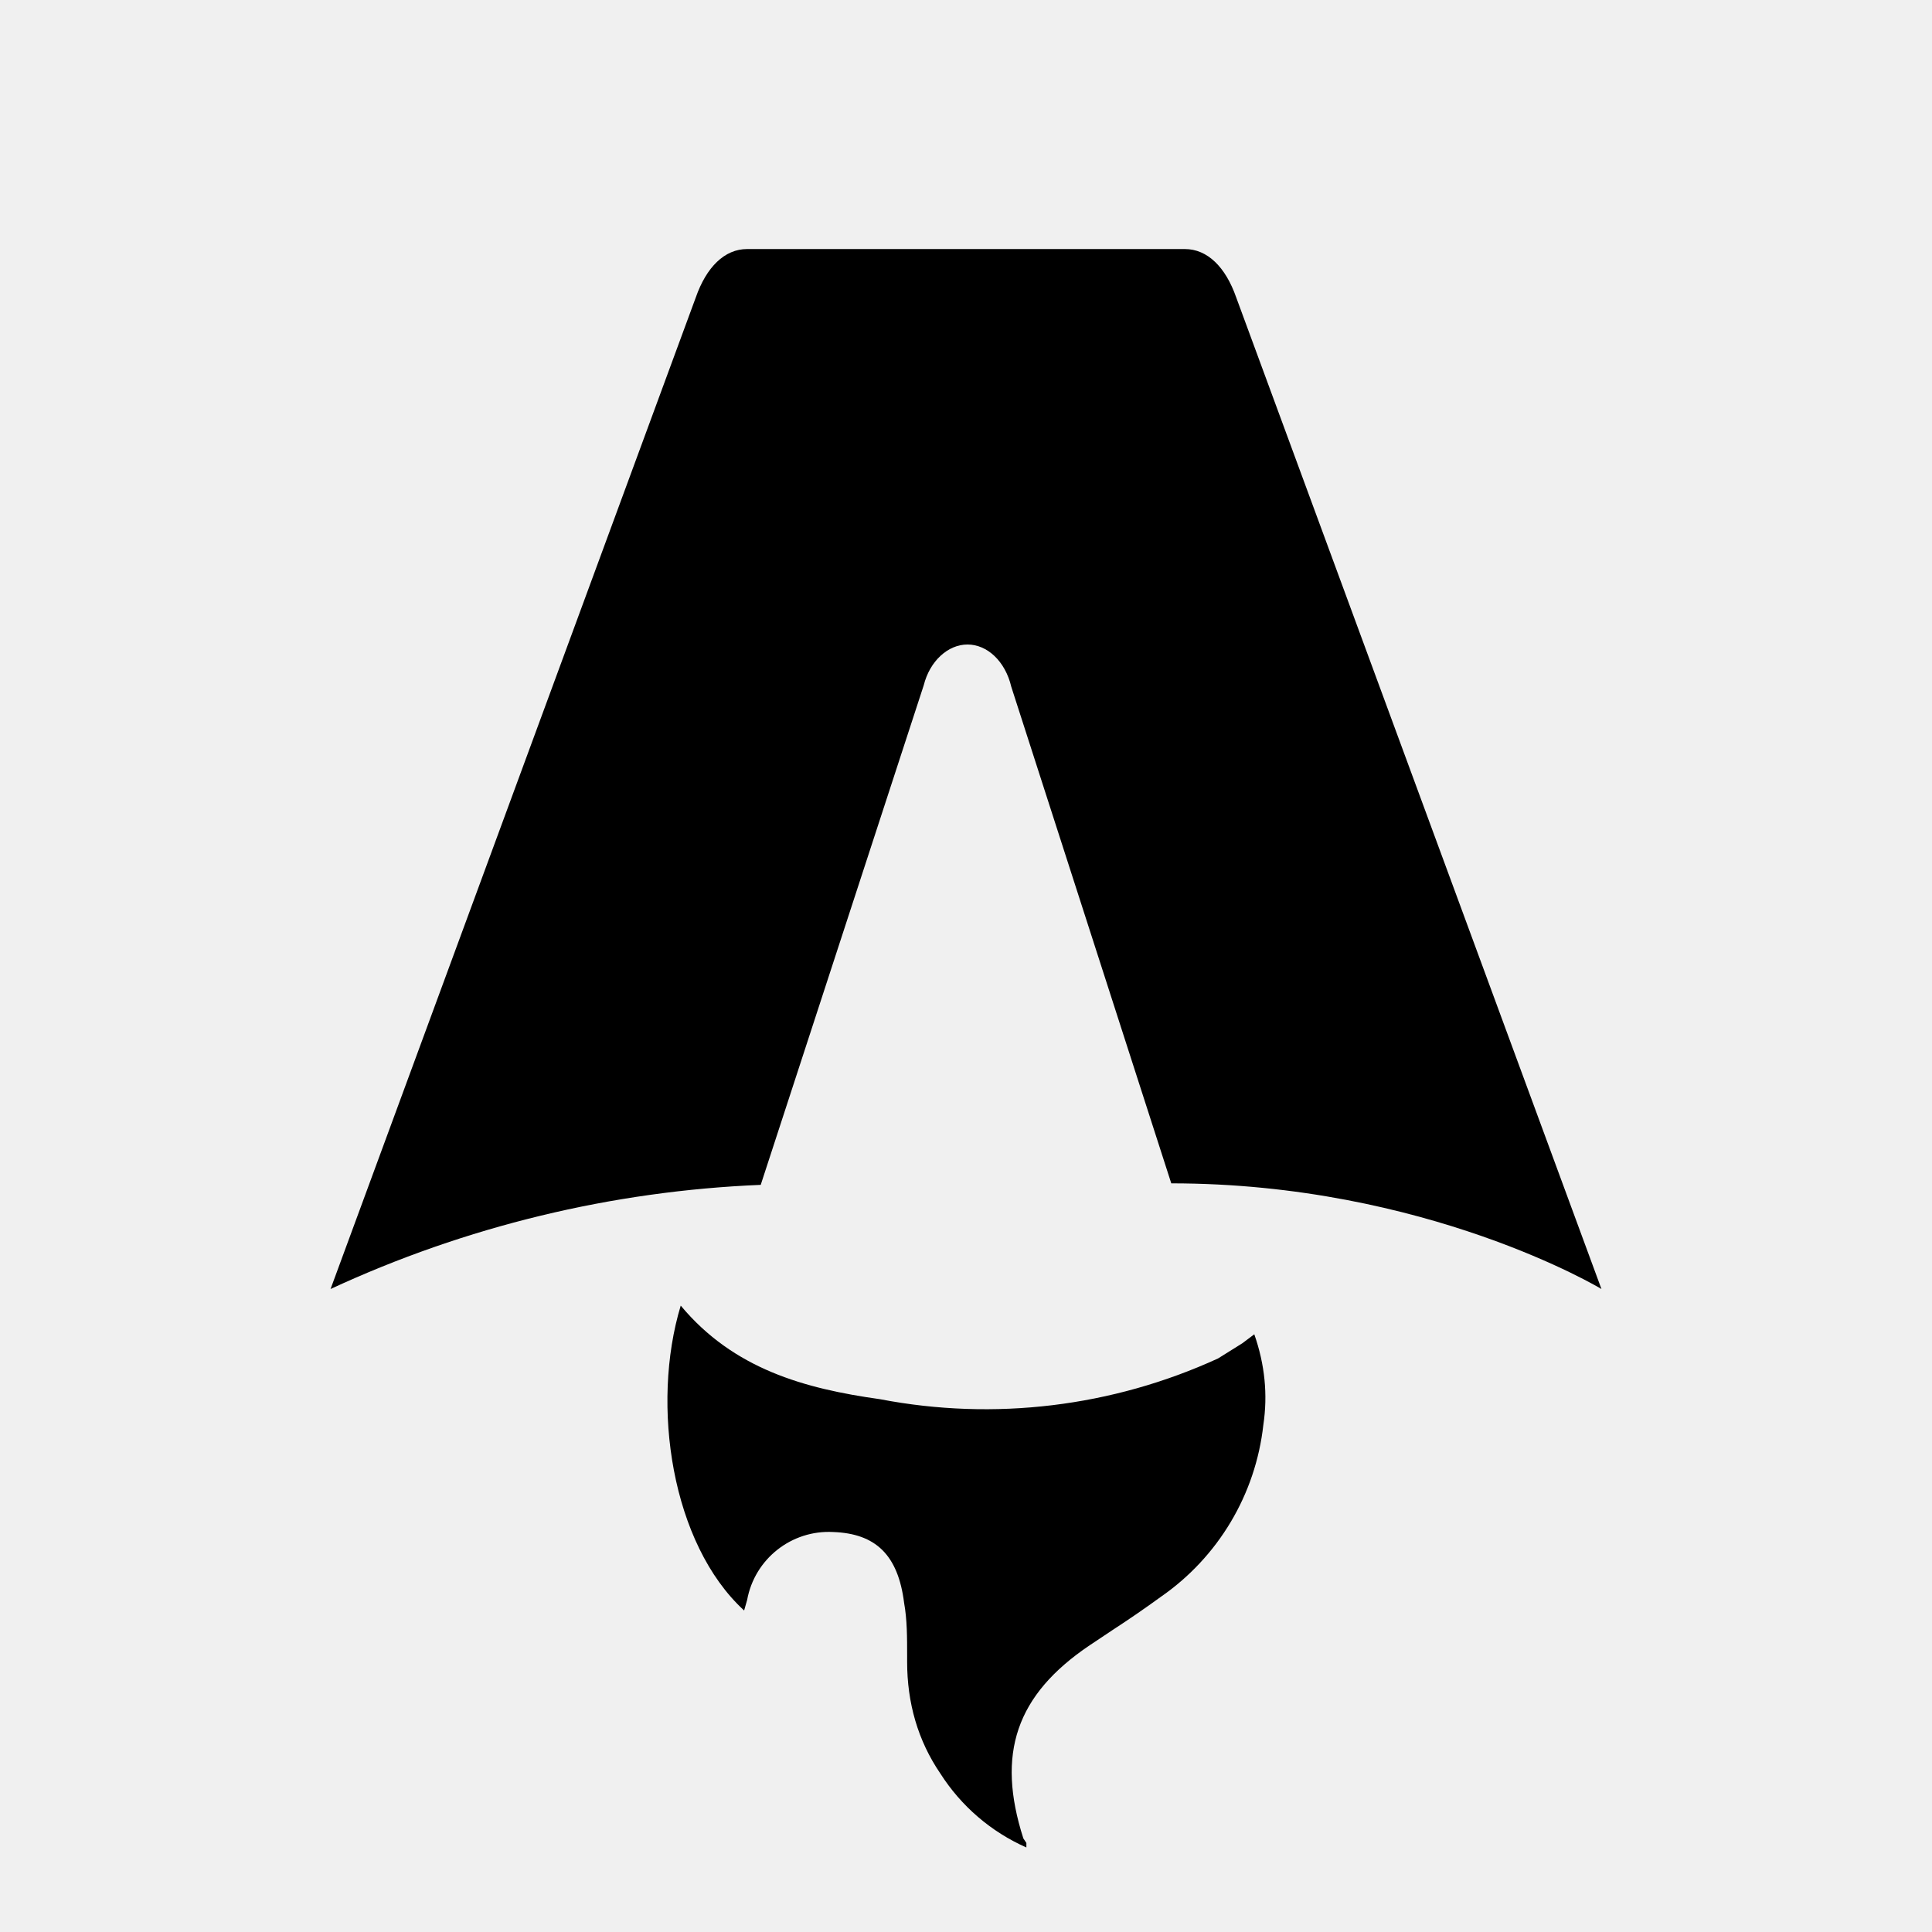
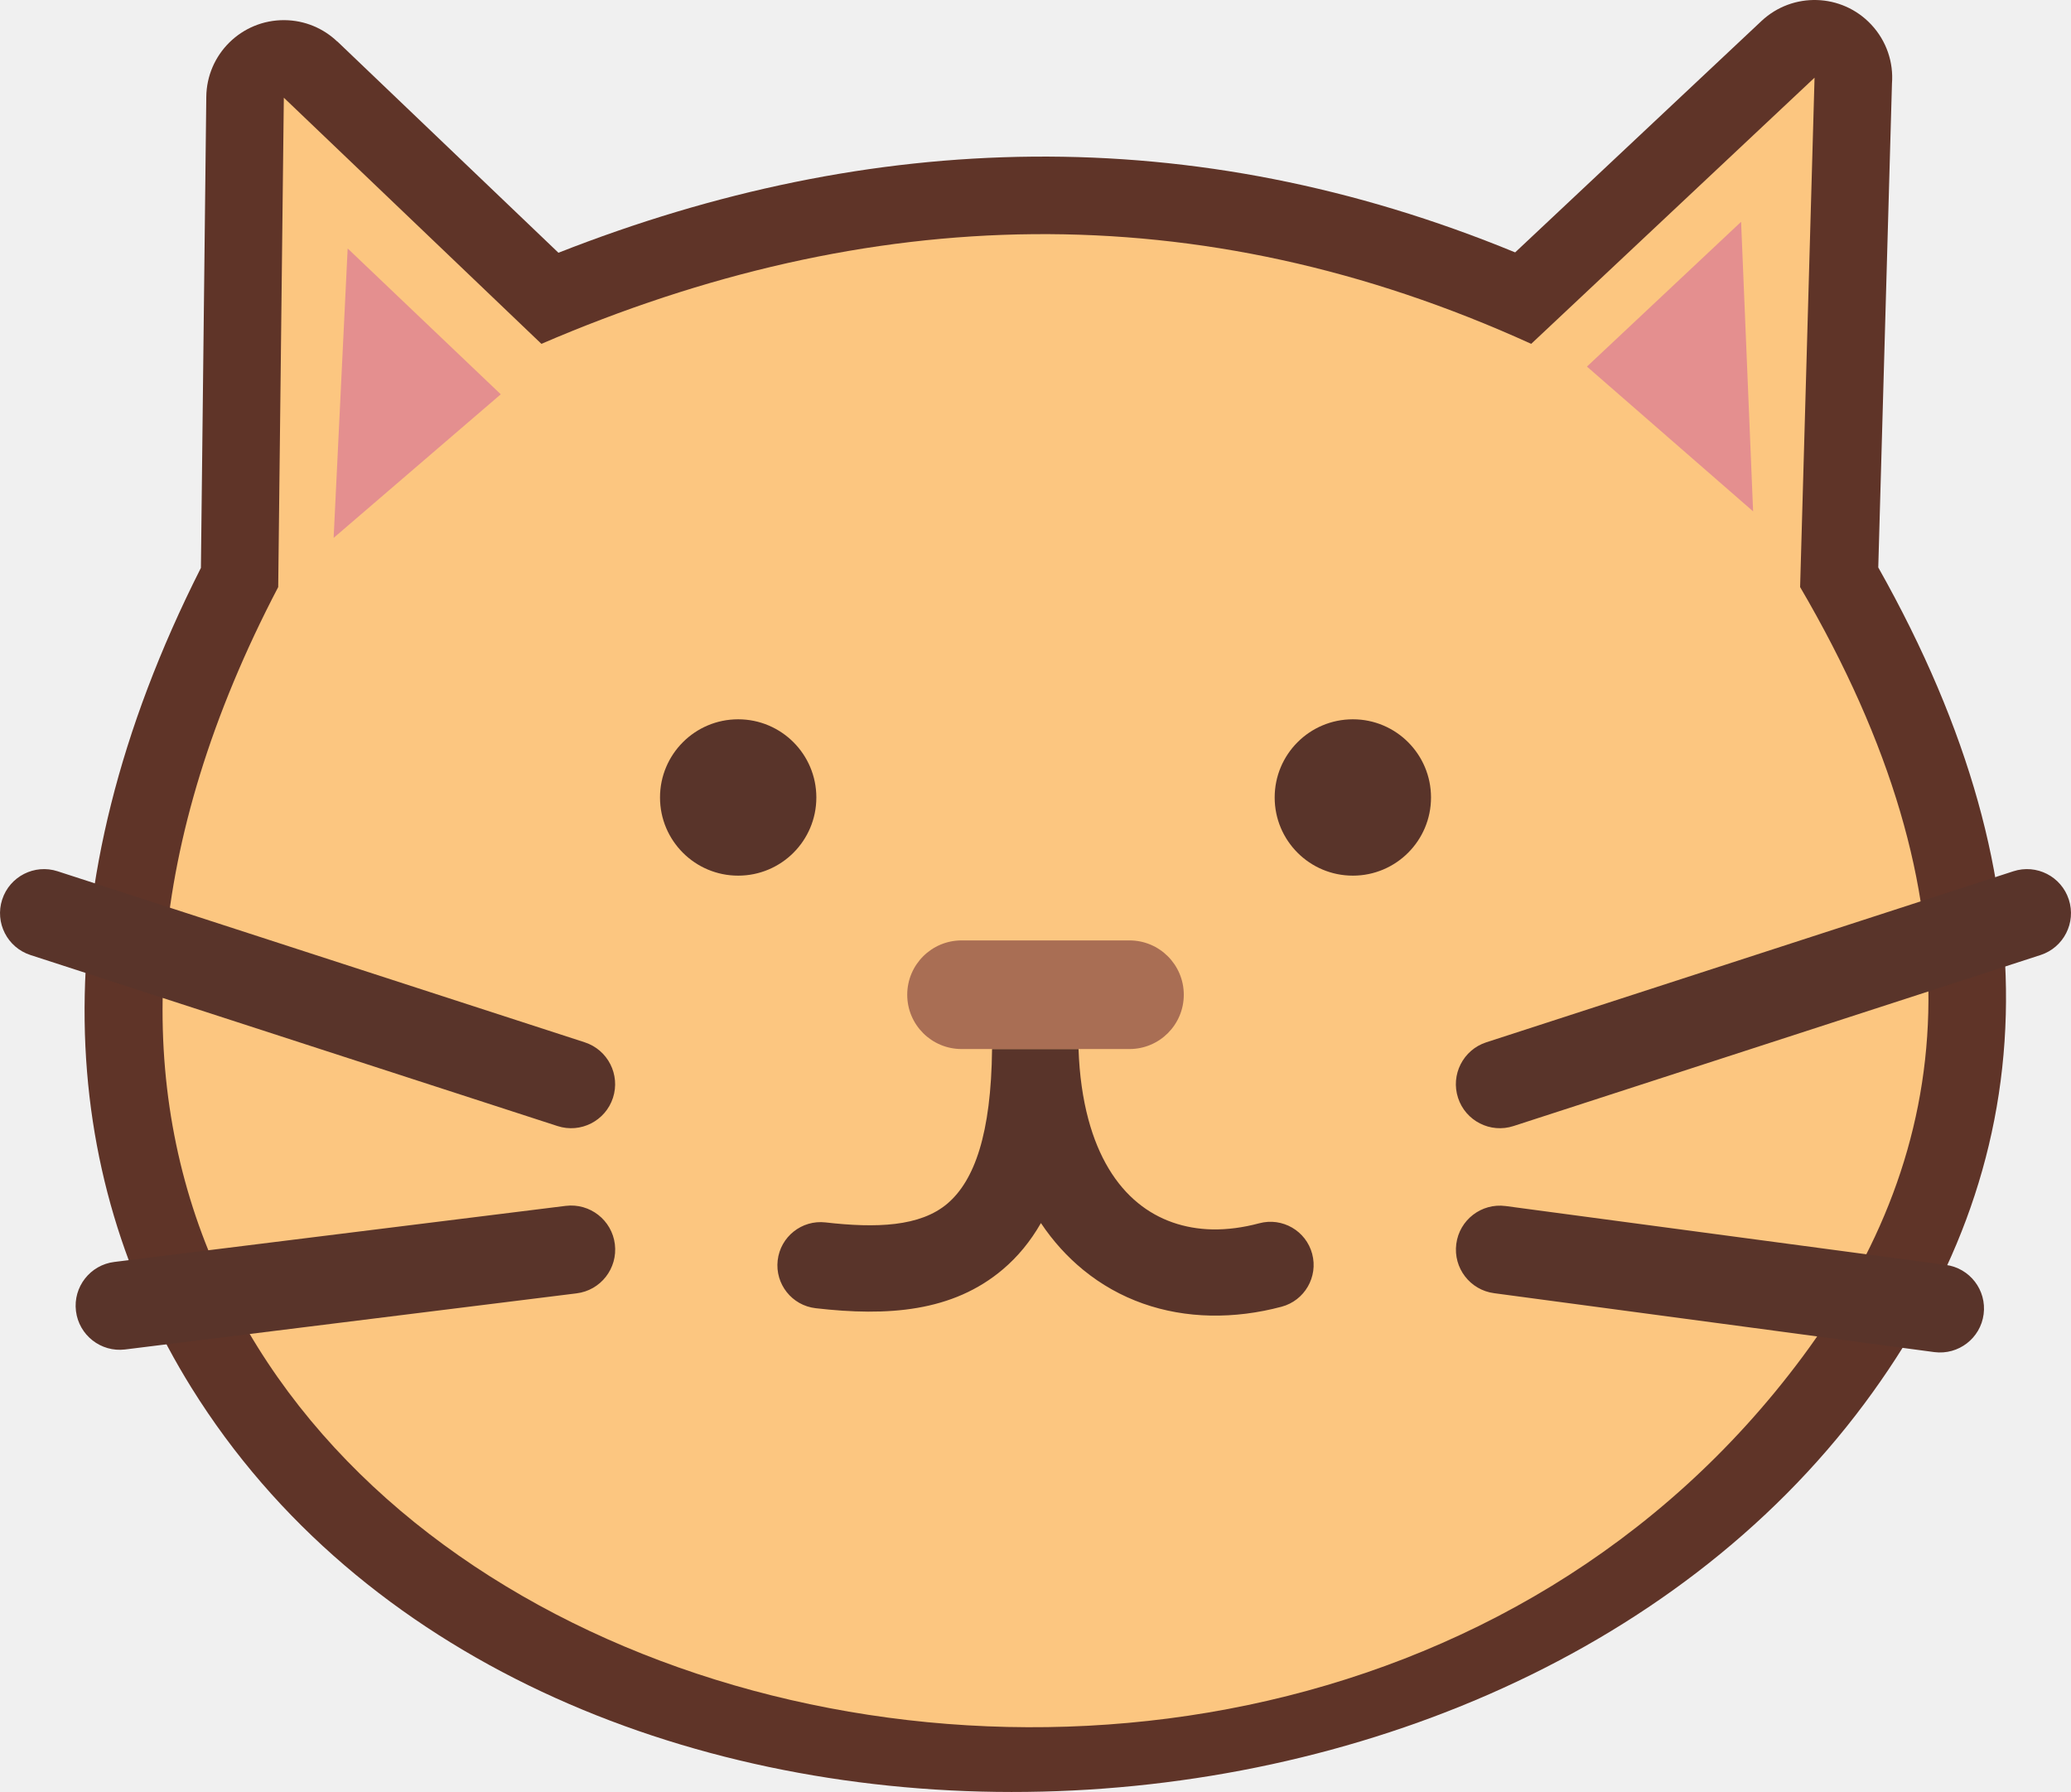
- <svg xmlns="http://www.w3.org/2000/svg" fill="none" viewBox="0 0 128 128">
-   <path d="M50.4 78.5a75.1 75.1 0 0 0-28.5 6.9l24.2-65.7c.7-2 1.9-3.2 3.4-3.2h29c1.5 0 2.7 1.2 3.4 3.2l24.2 65.7s-11.6-7-28.5-7L67 45.5c-.4-1.7-1.6-2.8-2.9-2.8-1.3 0-2.5 1.1-2.9 2.7L50.4 78.5Zm-1.1 28.2Zm-4.2-20.2c-2 6.6-.6 15.8 4.2 20.2a17.5 17.5 0 0 1 .2-.7 5.5 5.5 0 0 1 5.7-4.5c2.8.1 4.3 1.5 4.7 4.7.2 1.1.2 2.3.2 3.5v.4c0 2.7.7 5.2 2.2 7.4a13 13 0 0 0 5.7 4.9v-.3l-.2-.3c-1.8-5.6-.5-9.5 4.4-12.8l1.5-1a73 73 0 0 0 3.2-2.2 16 16 0 0 0 6.8-11.4c.3-2 .1-4-.6-6l-.8.6-1.6 1a37 37 0 0 1-22.4 2.7c-5-.7-9.7-2-13.2-6.2Z" />
-   <style>
-         path { fill: #000; }
-         @media (prefers-color-scheme: dark) {
-             path { fill: #FFF; }
-         }
-     </style>
+ <svg xmlns="http://www.w3.org/2000/svg" shape-rendering="geometricPrecision" text-rendering="geometricPrecision" image-rendering="optimizeQuality" fill-rule="evenodd" clip-rule="evenodd" viewBox="0 0 512 442.98">
+   <path fill="#5F3428" fill-rule="nonzero" d="M47.32 343.03c-32.64-52.49-38.53-121.82 2.35-202.65L51 24c.08-10.59 8.73-19.1 19.31-19.02 5.07.04 9.66 2.04 13.06 5.28l.02-.02 54.67 52.24c38.72-15.22 77.82-23.42 117.31-23.76 39.61-.34 79.34 7.27 119.21 23.67l60.87-57.17c7.72-7.27 19.87-6.9 27.13.82 3.85 4.09 5.56 9.42 5.16 14.6l-3.39 119.63c22.76 40.36 32.4 76.95 31.53 110.52-.92 35.73-13.57 67.41-34.87 96.07-94.46 127.08-330.15 130.51-413.69-3.83z" />
+   <path fill="#FCC680" d="M70.17 24.15L133.85 85c80.7-34.74 162.2-37.56 244.7 0l70.05-65.8-3.57 125.92c45.69 78.02 38.61 139.13.57 190.32C304.86 524.79-64.73 400.35 68.78 145.12l1.39-120.97z" />
+   <path fill="#E48F8F" d="M85.95 61.42l37.85 36.05-41.32 35.5 3.47-71.55zm344.49-6.59l-38.11 35.79 41.08 35.79-2.97-71.58z" />
+   <path fill="#59342A" fill-rule="nonzero" d="M144.56 257.66c5.71 1.86 8.84 8 6.98 13.72-1.86 5.71-8 8.84-13.71 6.98L7.52 236.08c-5.71-1.86-8.84-8-6.98-13.71 1.85-5.72 8-8.85 13.71-6.99l130.31 42.28zm122.08 1.66c.22 6.48 1.06 12.27 2.43 17.38 2.52 9.4 6.83 16.24 12.25 20.67 5.19 4.26 11.55 6.4 18.4 6.54 3.67.07 7.58-.44 11.61-1.52 5.69-1.52 11.55 1.86 13.07 7.56 1.52 5.69-1.87 11.55-7.56 13.07-5.85 1.56-11.74 2.3-17.53 2.19-11.65-.23-22.54-3.95-31.52-11.3-3.9-3.19-7.42-7.04-10.45-11.57-2.63 4.6-5.77 8.35-9.33 11.38-12.48 10.63-28.65 11.71-46.35 9.67-5.86-.67-10.07-5.96-9.4-11.82.67-5.85 5.96-10.06 11.82-9.39 12.48 1.43 23.39 1.09 30.15-4.66 6.66-5.68 10.81-17.2 11.03-38.2h21.38zm-84.15-81.51c10.68 0 19.33 8.65 19.33 19.33 0 10.67-8.65 19.32-19.33 19.32-10.67 0-19.32-8.65-19.32-19.32 0-10.68 8.65-19.33 19.32-19.33zm151.97 0c10.67 0 19.32 8.65 19.32 19.33 0 10.67-8.65 19.32-19.32 19.32-10.68 0-19.33-8.65-19.33-19.32 0-10.68 8.65-19.33 19.33-19.33zm39.71 100.55c-5.71 1.86-11.86-1.27-13.71-6.98-1.86-5.72 1.27-11.86 6.98-13.72l130.31-42.28c5.71-1.86 11.86 1.27 13.71 6.99 1.86 5.71-1.27 11.85-6.98 13.71l-130.31 42.28zm-4.77 41.32c-5.95-.77-10.15-6.23-9.37-12.18.77-5.95 6.23-10.15 12.18-9.37l108.82 14.55c5.95.78 10.15 6.23 9.37 12.19-.77 5.95-6.23 10.14-12.18 9.37L369.4 319.68zm-229.53-21.59c5.97-.73 11.41 3.52 12.14 9.49.73 5.98-3.52 11.42-9.5 12.14L30.92 333.59c-5.97.73-11.41-3.53-12.14-9.5-.73-5.98 3.53-11.41 9.5-12.14l111.59-13.86z" />
+   <path fill="#A96E54" fill-rule="nonzero" d="M237.72 259.32c-7.42 0-13.43-6.01-13.43-13.42s6.01-13.43 13.43-13.43h41.52c7.41 0 13.42 6.02 13.42 13.43s-6.01 13.42-13.42 13.42h-41.52z" />
</svg>
